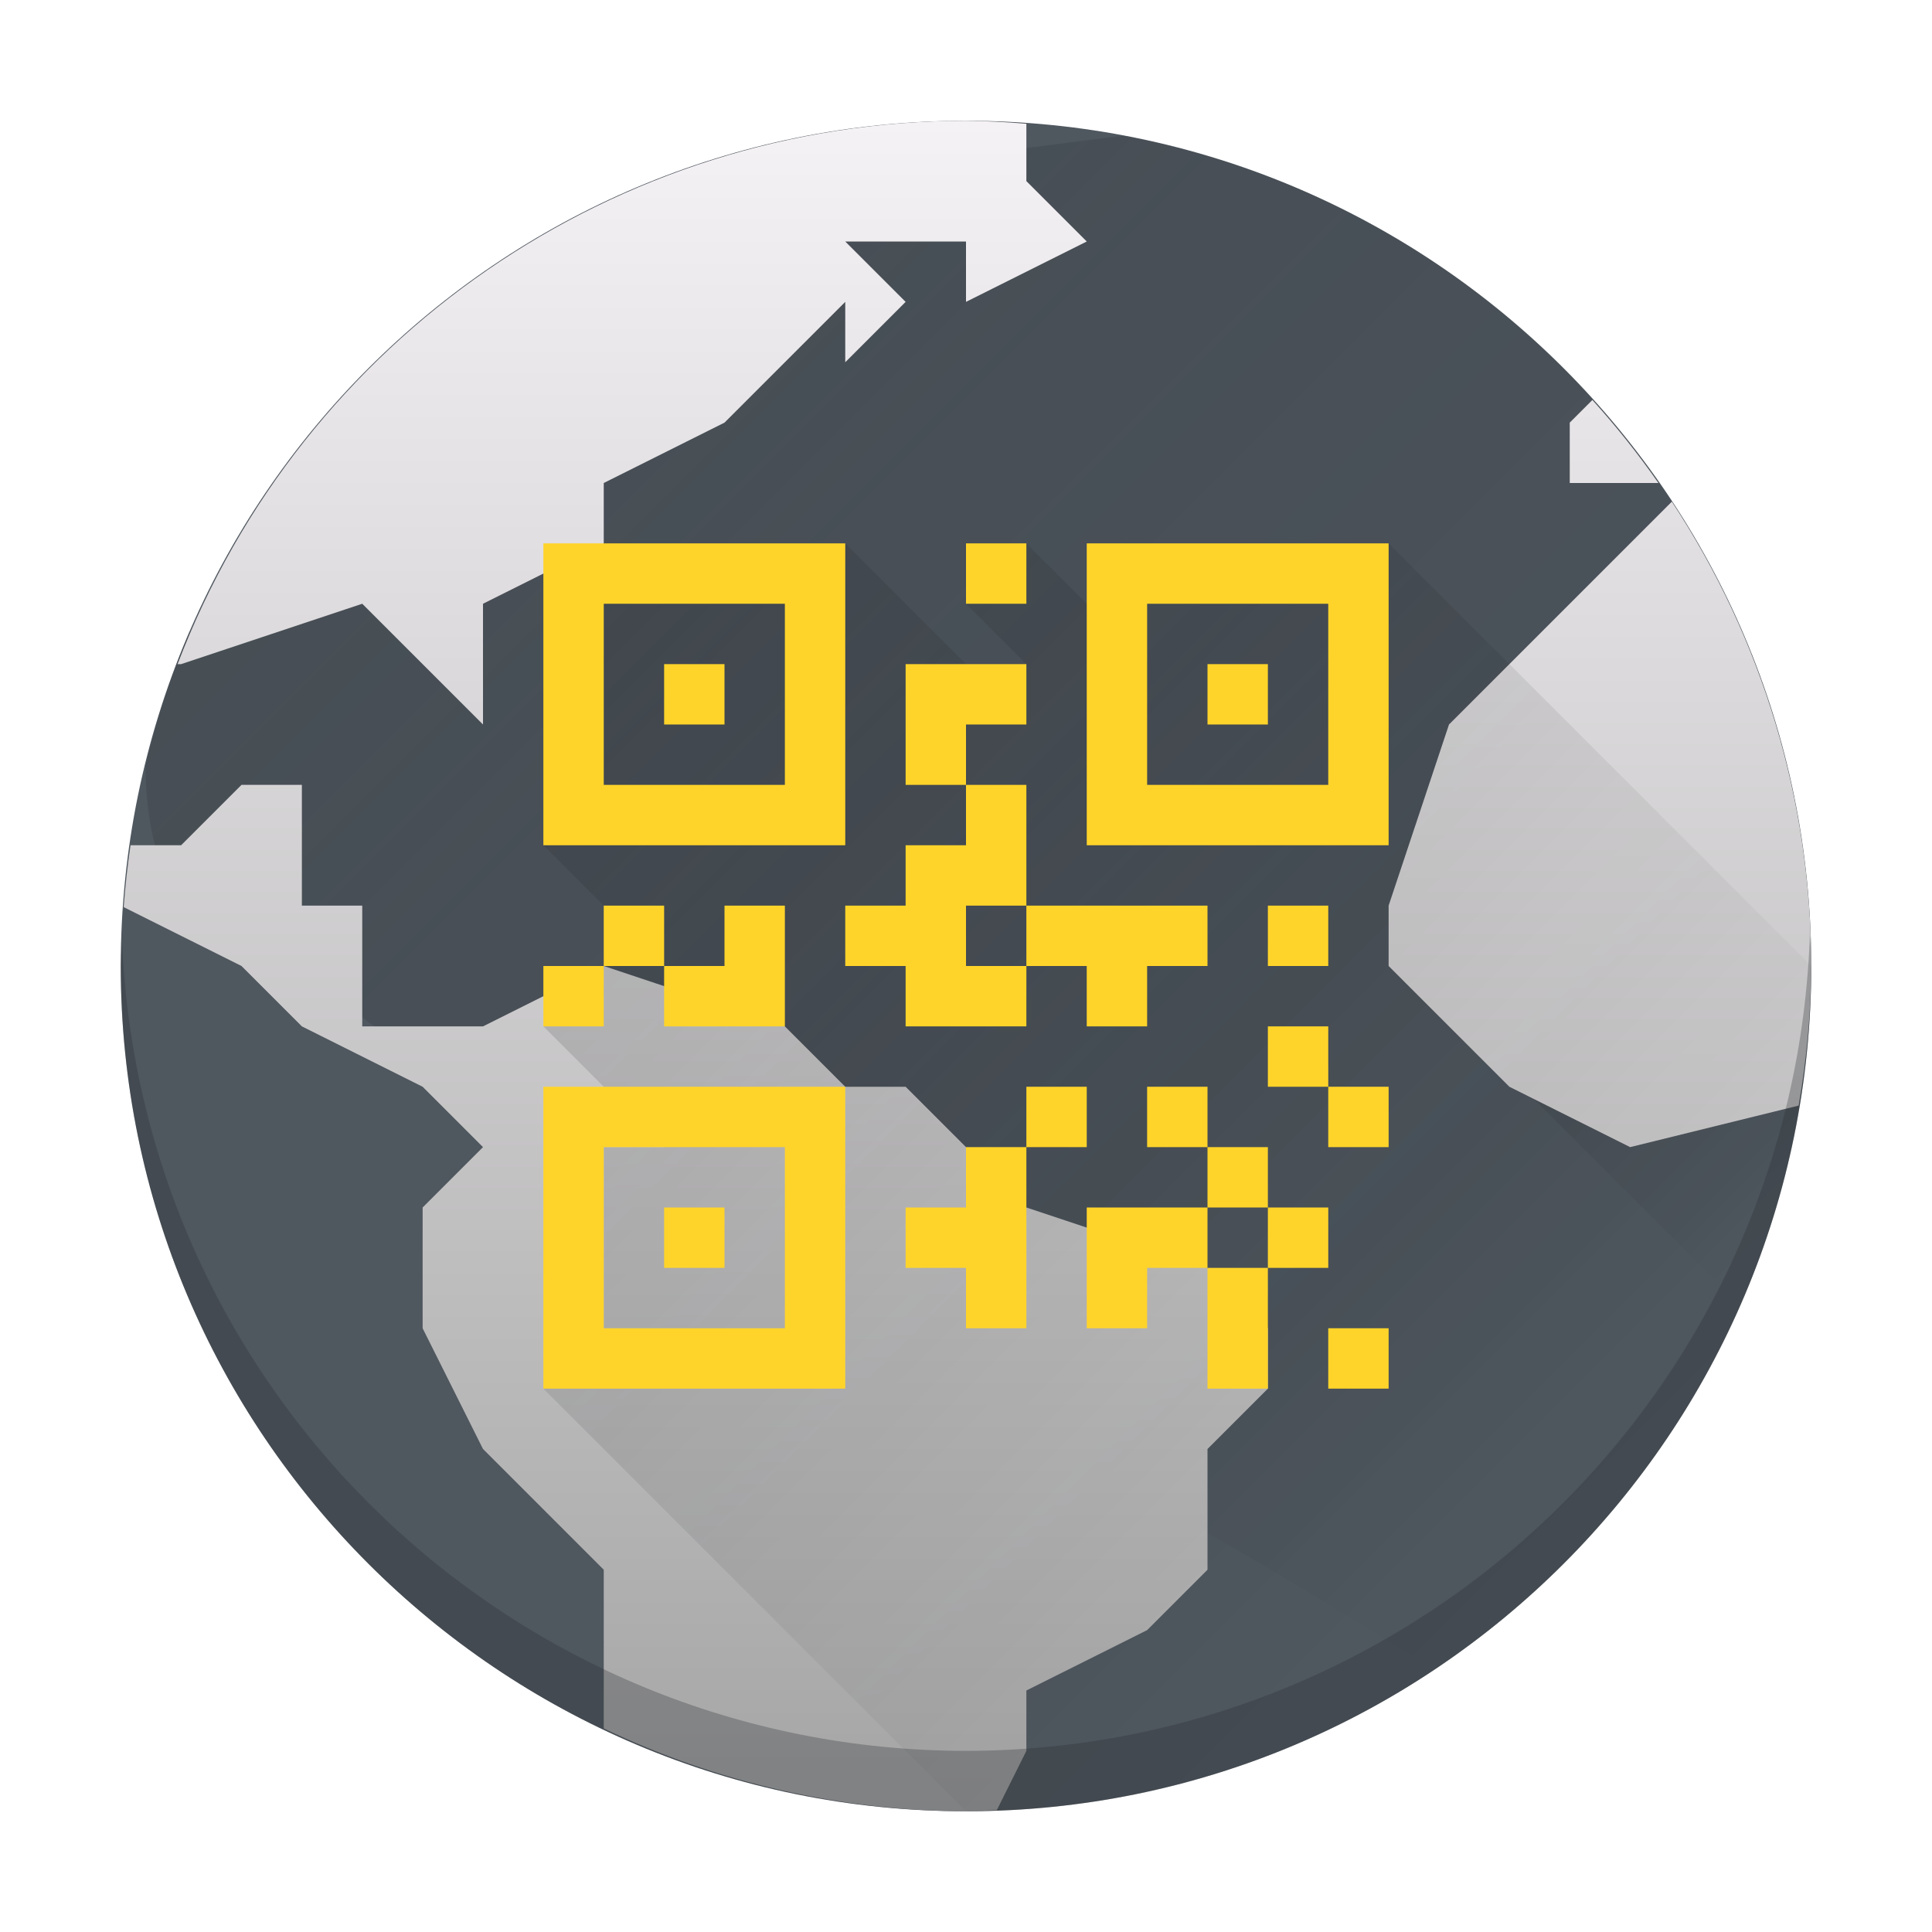
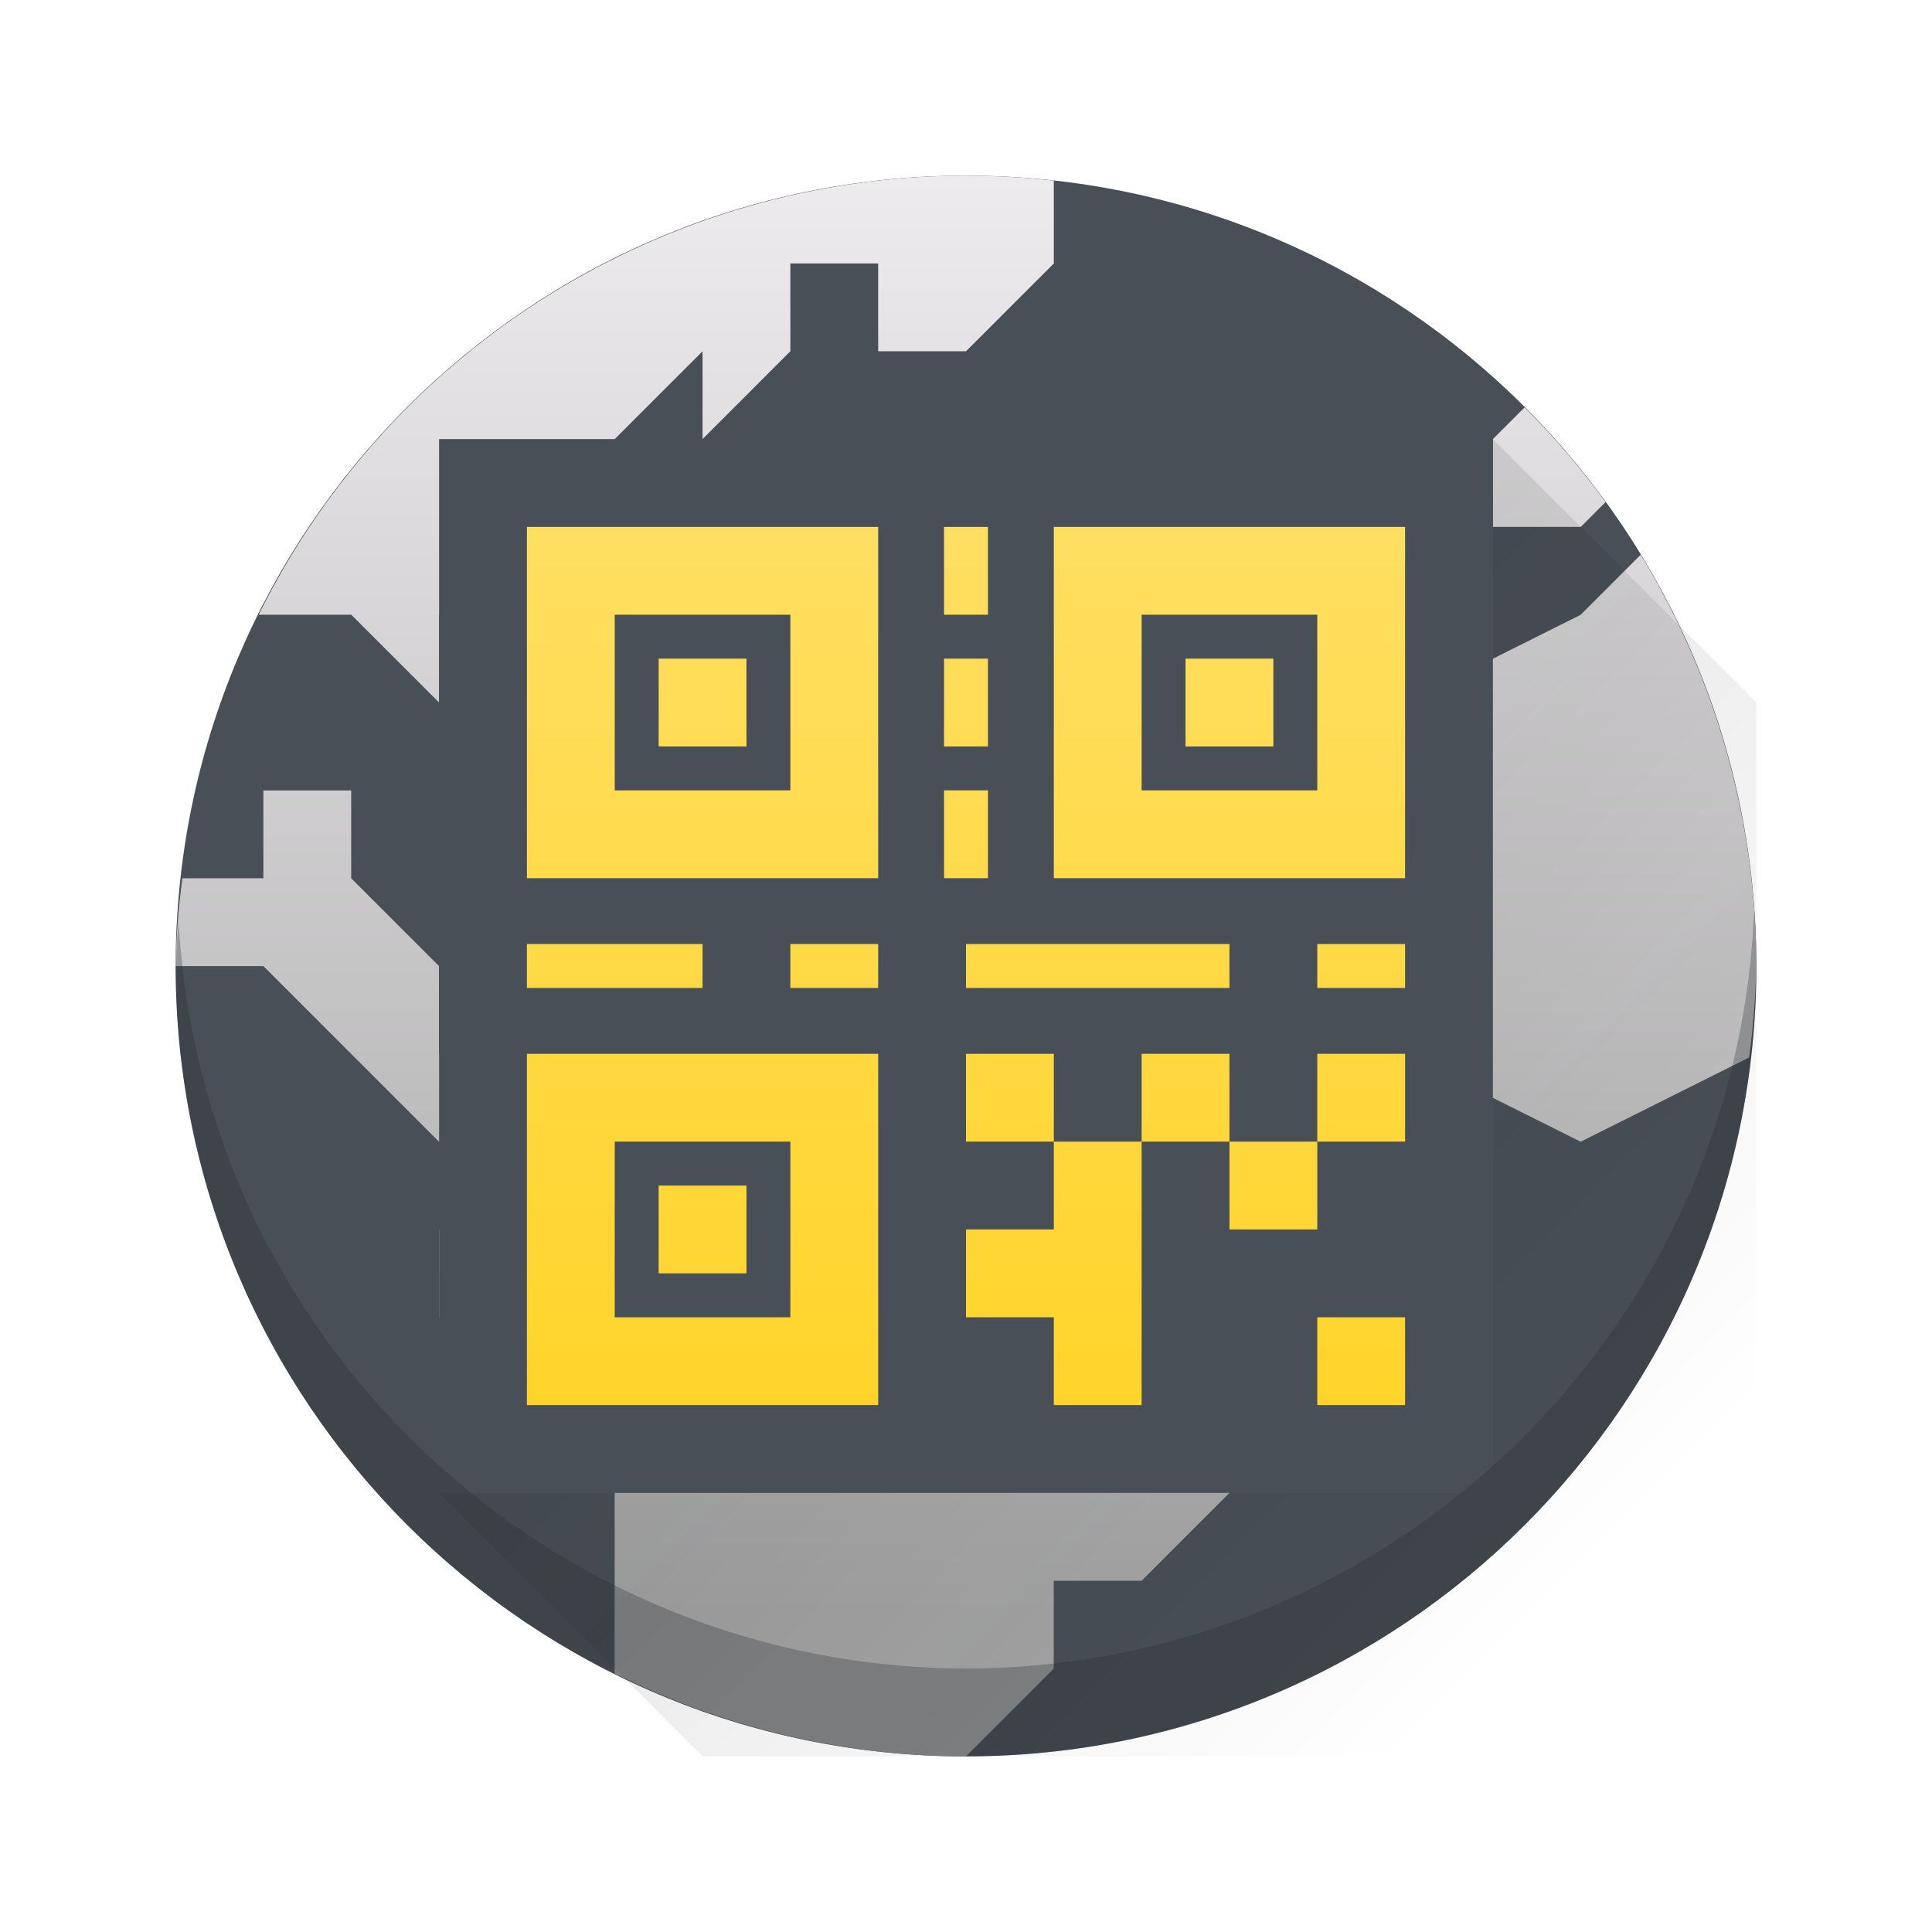
- <svg xmlns="http://www.w3.org/2000/svg" xmlns:xlink="http://www.w3.org/1999/xlink" height="32" width="32">
-   <linearGradient id="b" gradientUnits="userSpaceOnUse" x1="6" x2="26" xlink:href="#a" y1="6" y2="26" />
-   <linearGradient id="a">
+ <svg xmlns="http://www.w3.org/2000/svg" height="22" width="22">
+   <linearGradient id="a" gradientUnits="userSpaceOnUse" x1="24.018" x2="24.018" y1="18.383" y2=".383">
+     <stop offset="0" stop-color="#a5a5a5" />
+     <stop offset="1" stop-color="#f5f2f5" />
+   </linearGradient>
+   <linearGradient id="b" gradientUnits="userSpaceOnUse" x1="6" x2="6" y1="16" y2="6">
+     <stop offset="0" stop-color="#ffd42a" />
+     <stop offset="1" stop-color="#ffdf62" />
+   </linearGradient>
+   <linearGradient id="c" gradientUnits="userSpaceOnUse" x1="5" x2="18" y1="5" y2="18">
    <stop offset="0" stop-color="#292c2f" />
    <stop offset="1" stop-opacity="0" />
  </linearGradient>
-   <linearGradient id="c" gradientUnits="userSpaceOnUse" x1="23" x2="30" xlink:href="#a" y1="13" y2="20" />
-   <linearGradient id="d" gradientUnits="userSpaceOnUse" x1="2" x2="2" y1="30" y2="2">
-     <stop offset="0" stop-color="#a5a5a5" />
-     <stop offset="1" stop-color="#f5f2f5" />
-   </linearGradient>
-   <linearGradient id="f" gradientUnits="userSpaceOnUse" x1="-403.097" x2="-403.097" y1="-497.798" y2="-511.798">
-     <stop offset="0" stop-color="#ffd42a" />
-     <stop offset="1" stop-color="#ffdf62" />
-   </linearGradient>
-   <linearGradient id="e" gradientUnits="userSpaceOnUse" x1="9" x2="25" xlink:href="#a" y1="9" y2="25" />
-   <rect fill="#4f575f" height="28" rx="14" width="28" x="2" y="2" />
-   <path d="M18.594 2.248l-2.975.38-4.135 2.388-1.502 2.601s-1.973 1.39-2.271 1.31c-2.517-.029-3.869.665-4.58 1.548-.301.703-.537 1.44-.72 2.197-.006.76.161 1.351.161 1.351 7.06 6.357 14.121 9.097 21.182 13.643a13.9 13.9 0 0 0 1.275-.959l.069-.06c.36-.308.703-.636 1.029-.979.072-.076.14-.155.21-.232a13.928 13.928 0 0 0 1.749-2.375l.055-.09a13.991 13.991 0 0 0 1.824-6.282l.002-.02v-.001L28.143 9.03a13.95 13.95 0 0 0-9.55-6.783z" fill="url(#b)" fill-rule="evenodd" opacity=".2" />
-   <path d="M29.012 10.842l-4.307 6.66 4.12 4.12a13.997 13.997 0 0 0 .187-10.78z" fill="url(#c)" fill-rule="evenodd" opacity=".2" />
-   <path d="M16 2a14 14 0 0 0-13.059 9H3l3-1 1 1 1 1v-2l2-1V8l2-1 2-2v1l1-1-1-1h2v1l2-1-1-1v-.95A14 14 0 0 0 16 2zm10.375 4.625L26 7v1h1.469a14 14 0 0 0-1.094-1.375zm1.316 1.684L27 9l-2 2-1 1-1 3v1l1 1 1 1 2 1 2.791-.688A14 14 0 0 0 30 16a14 14 0 0 0-2.309-7.691zM4 13l-1 1h-.838c-.05.34-.088.681-.113 1.023v.002L4 16l1 1 2 1 1 1-1 1v2l1 2 2 2v2.629A14 14 0 0 0 16 30c.17-.003.34-.009.51-.018L17 29v-1l2-1 1-1v-2l1-1v-1l-1-1-3-1-1-1-1-1h-1l-1-1-3-1-2 1H6v-2H5v-2z" fill="url(#d)" />
-   <path d="M13 9v1h-3v3l-1 1 1.5 1.5-.5.5-1 1 2 2h-1v3l-1 1 7 7c7.756 0 14-6.244 14-14l-7-7-1 1h-3v1l-2-2-1 1 1 1-.5.5L14 9z" fill="url(#e)" fill-rule="evenodd" opacity=".2" />
-   <path d="M9 9v5h5V9zm7 0v1h1V9zm2 0v5h5V9zm-8 1h3v3h-3zm9 0h3v3h-3zm-8 1v1h1v-1zm4 0v2h1v-1h1v-1h-1zm1 2v1h-1v1h-1v1h1v1h2v-1h-1v-1h1v-2zm1 2v1h1v1h1v-1h1v-1h-2zm3-4v1h1v-1zm-10 4v1h1v-1zm1 1v1h2v-2h-1v1zm-1 0H9v1h1zm11-1v1h1v-1zm0 2v1h1v-1zm1 1v1h1v-1zM9 18v5h5v-5zm8 0v1h1v-1zm0 1h-1v1h-1v1h1v1h1v-2zm2-1v1h1v-1zm1 1v1h1v-1zm1 1v1h1v-1zm0 1h-1v2h1v-1zm-1 0v-1h-2v2h1v-1zm-10-2h3v3h-3zm1 1v1h1v-1zm11 2v1h1v-1z" fill="url(#f)" />
-   <path d="M29.979 15.414A14 14 0 0 1 16 29 14 14 0 0 1 2.021 15.586 14 14 0 0 0 2 16a14 14 0 0 0 14 14 14 14 0 0 0 14-14 14 14 0 0 0-.021-.586z" fill="#292c2f" opacity=".3" />
+   <circle cx="11" cy="11" fill="#484f56" r="9" stroke-linejoin="round" stroke-width="2" />
+   <path d="m11 2a9 9 0 0 0 -8.055 5h1.055l1 1v-1h1v-1l2-2v1l1-1v-1h1v1h1l1-1v-.943a9 9 0 0 0 -1-.057zm6.361 2.639-.361.361v1h1l.283-.283a9 9 0 0 0 -.922-1.078zm1.322 1.678-.684.684-2 1-1 3h1v1l2 1 1.918-.959a9 9 0 0 0 .082-1.041 9 9 0 0 0 -1.316-4.684zm-15.684 2.684v1h-.922a9 9 0 0 0 -.078 1h1l2 2h1v1h-1v1l2 2v2.055a9 9 0 0 0 4 .945l1-1v-1h1l1-1v-1l1-1-1-1h-2l-1-1h-1l-1-1h-2v-1l-1 1h-1v-1l-1-1v-1z" fill="url(#a)" stroke-linejoin="round" stroke-width="2" />
+   <path d="m17 5 3 3v12h-12l-3-3z" fill="url(#c)" opacity=".2" />
+   <g stroke-width="2">
+     <path d="m5 5h12v12h-12z" fill="#484f56" />
+     <path d="m6 6v4h4v-4zm4.75 0v1h.5v-1zm1.25 0v4h4v-4zm-5 1h2v2h-2zm6 0h2v2h-2zm-5.5.5v1h1v-1zm3.25 0v1h.5v-1zm2.75 0v1h1v-1zm-2.75 1.5v1h.5v-1zm-4.75 1.75v.5h2v-.5zm3 0v.5h1v-.5zm2 0v.5h3v-.5zm4 0v.5h1v-.5zm-9 1.25v4h4v-4zm5 0v1h1v-1zm1 1v1h-1v1h1v1h1v-3zm1 0h1v-1h-1zm1 0v1h1v-1zm1 0h1v-1h-1zm-8 0h2v2h-2zm.5.5v1h1v-1zm7.5 1.5v1h1v-1z" fill="url(#b)" />
+     <path d="m19.975 10.359a9 9 0 0 1 -8.975 8.641 9 9 0 0 1 -8.965-8.5 9 9 0 0 0 -.035.5 9 9 0 0 0 9 9 9 9 0 0 0 9-9 9 9 0 0 0 -.025-.641z" fill="#292c2f" opacity=".3" stroke-linejoin="round" />
+   </g>
</svg>
